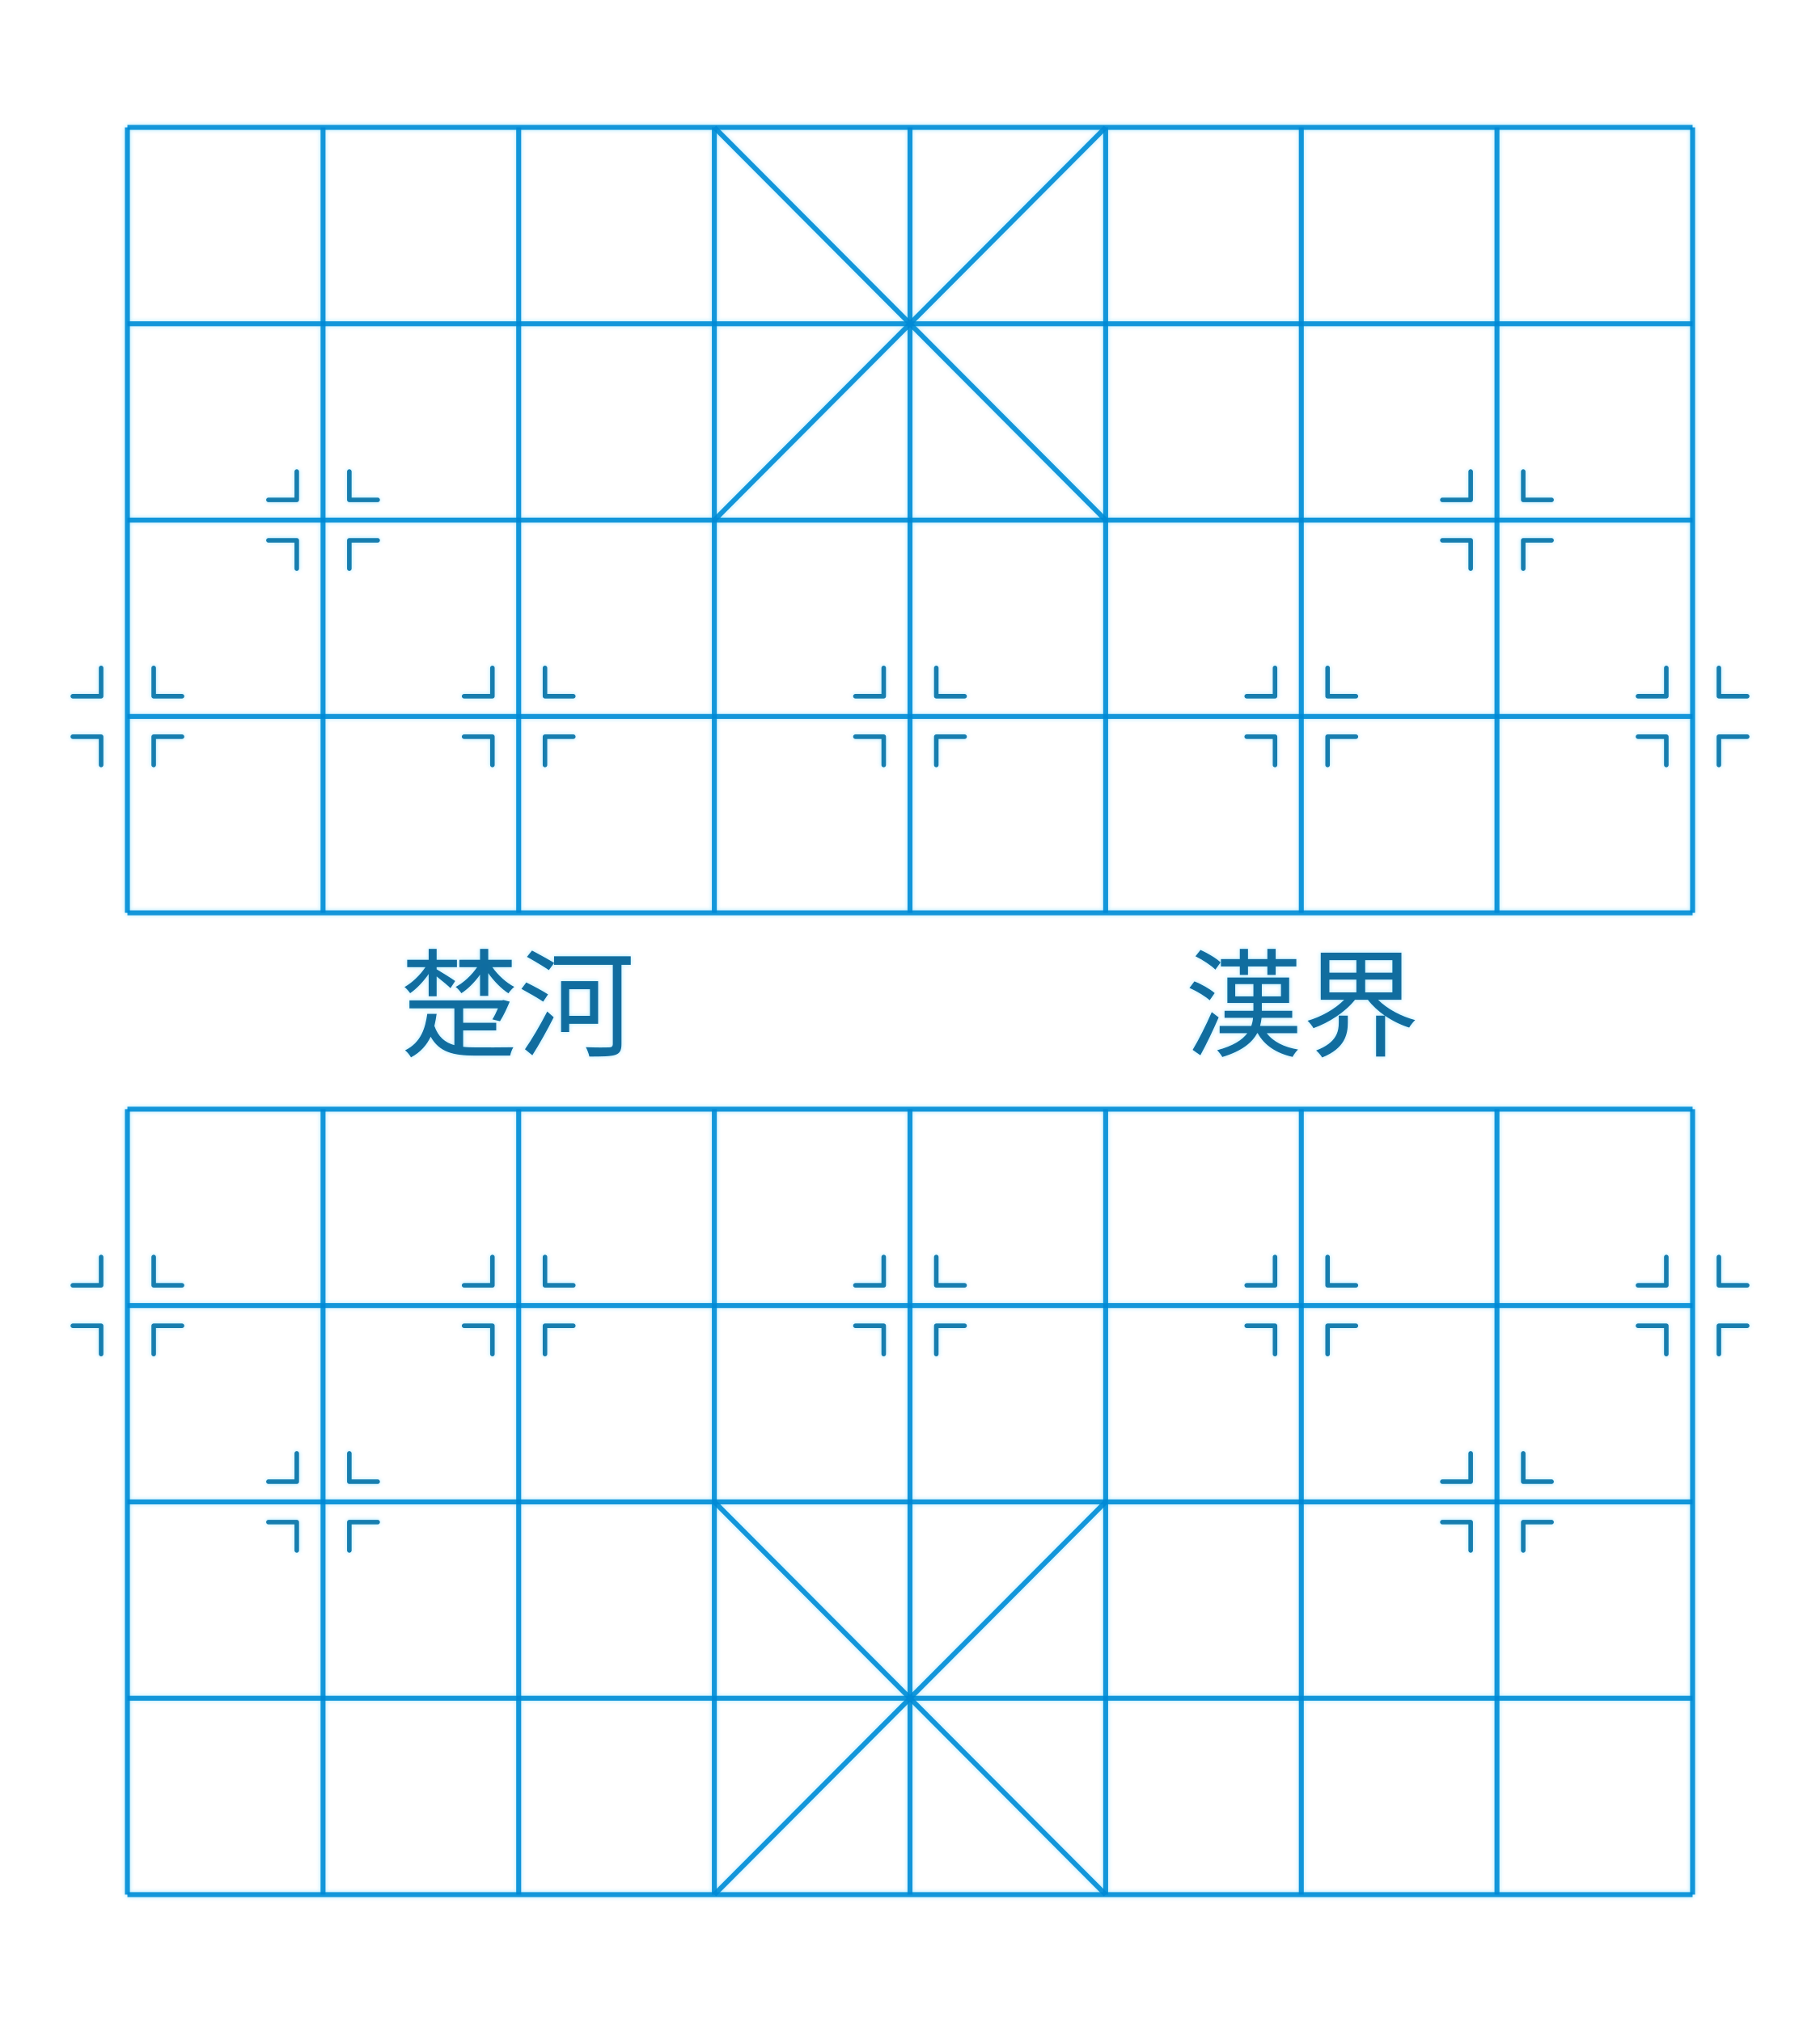
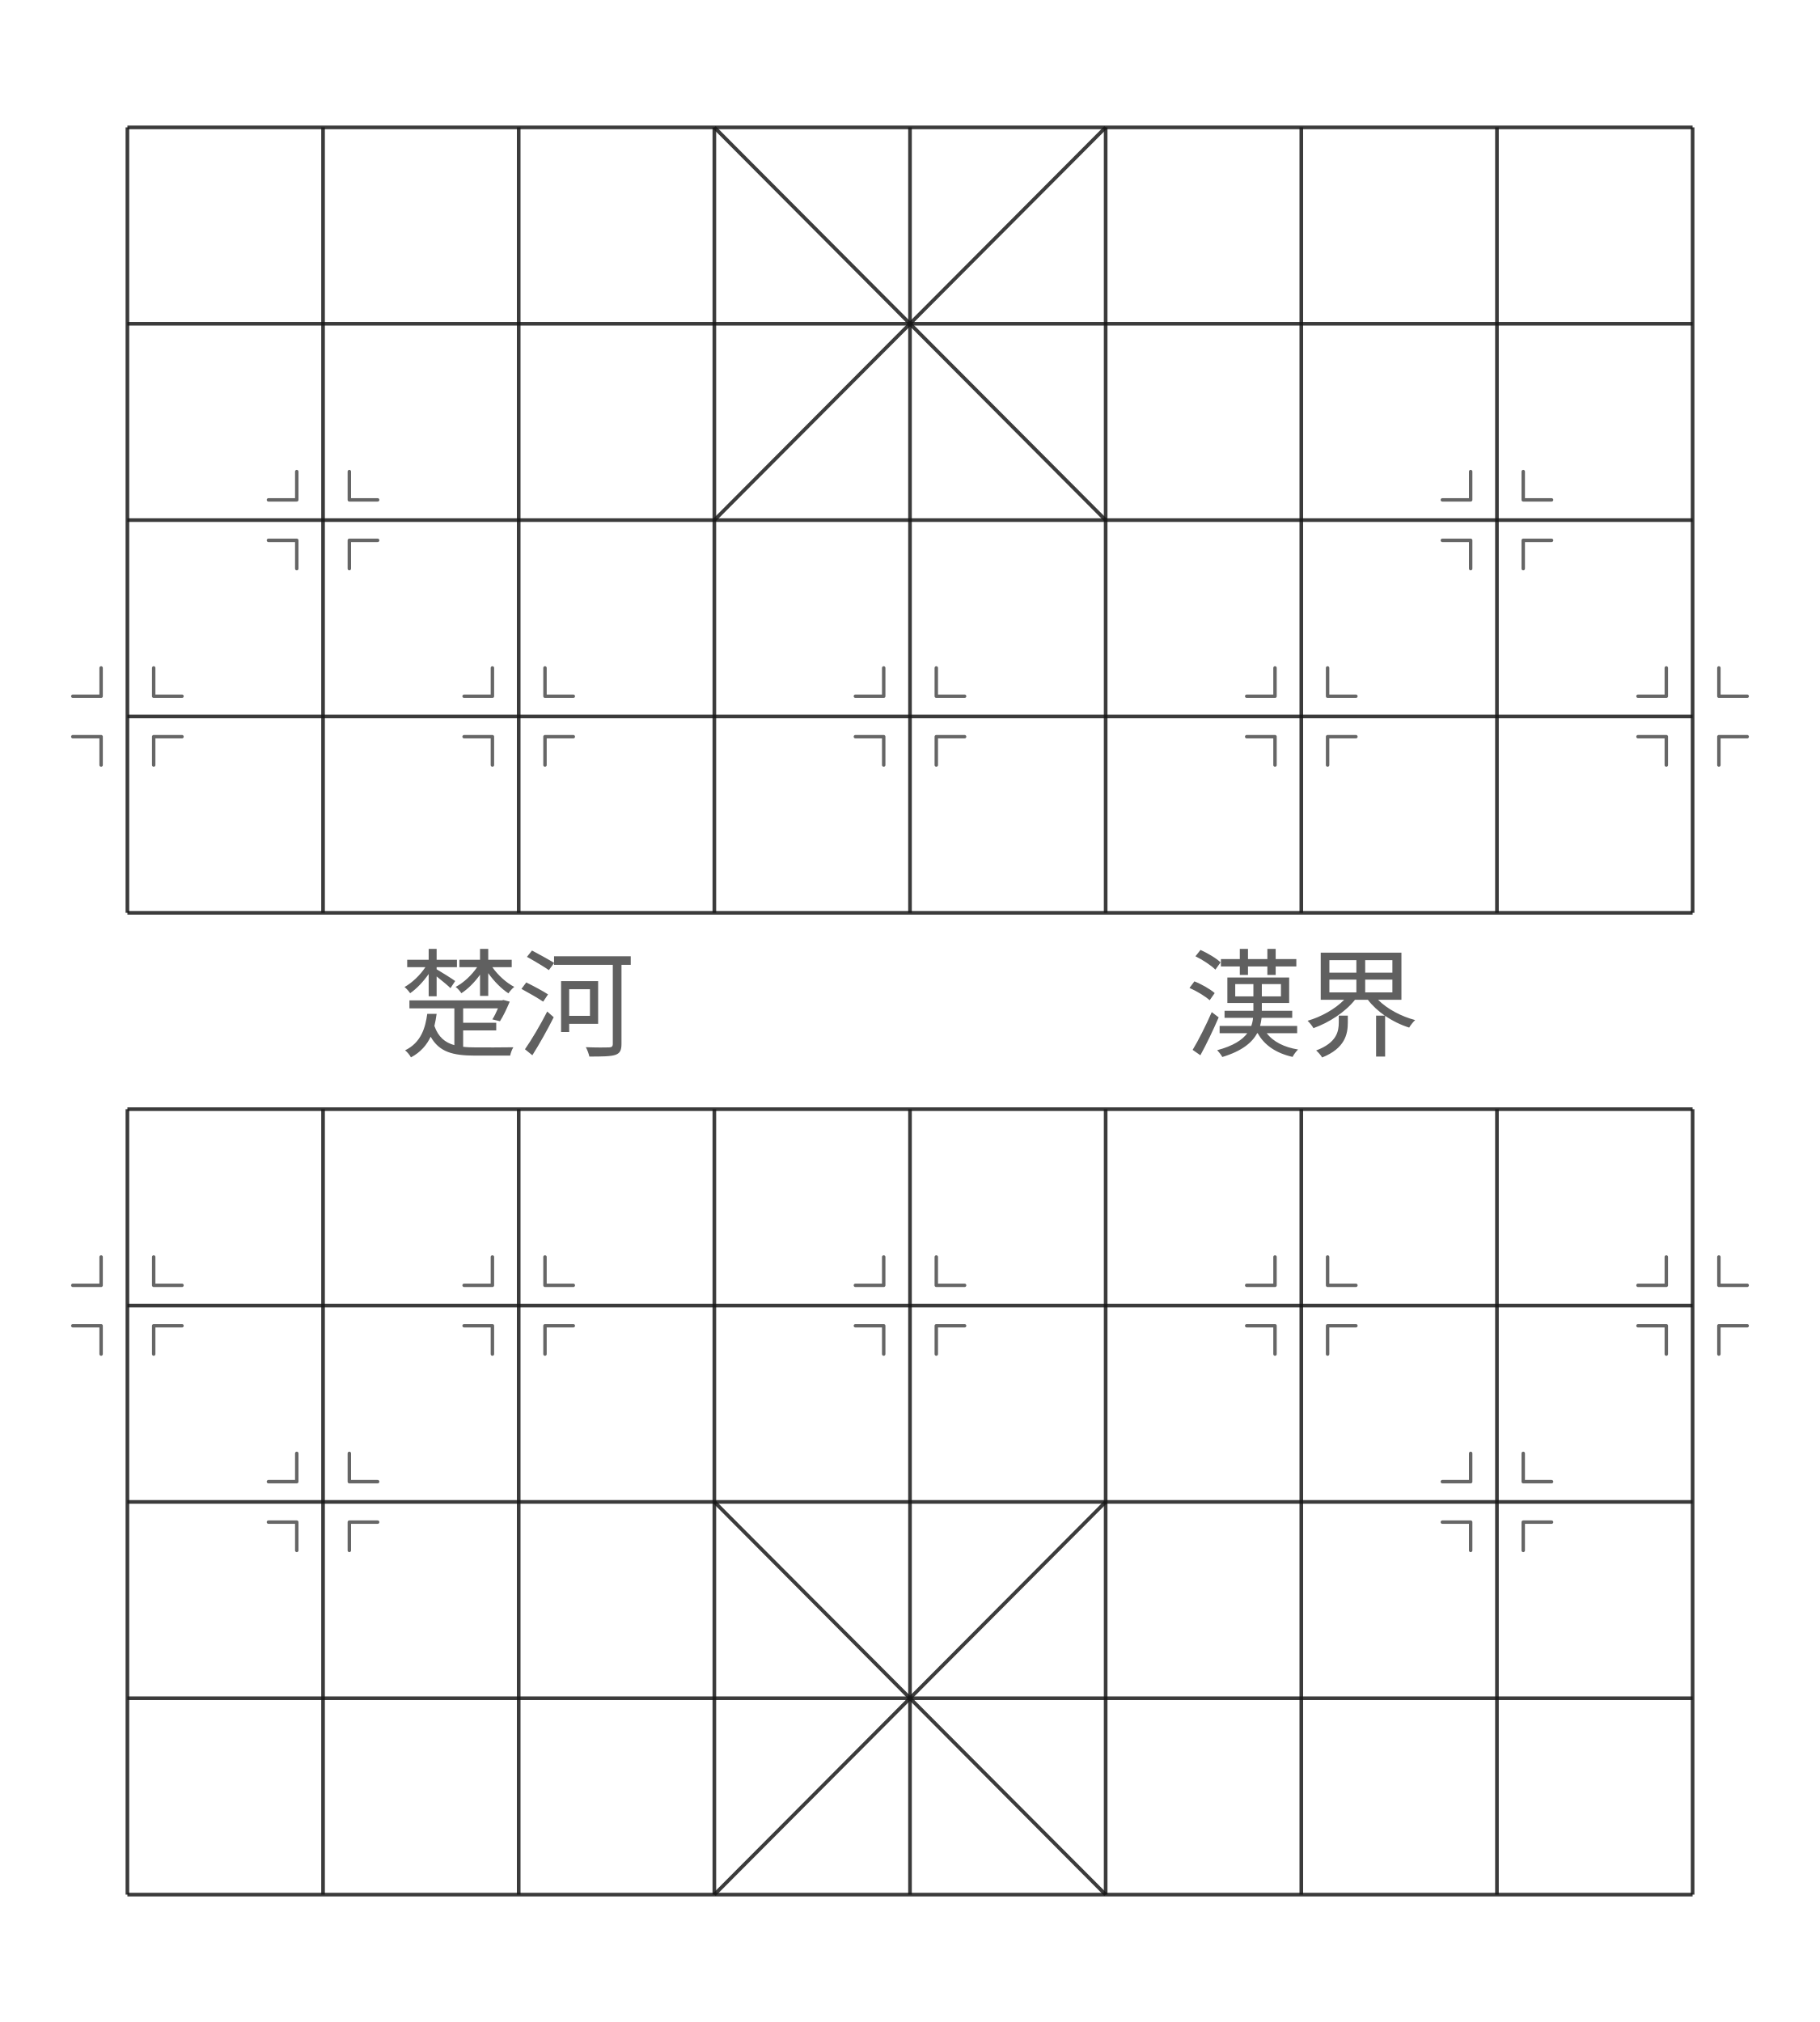
<svg xmlns="http://www.w3.org/2000/svg" viewBox="0 0 900 1000" fill="none">
  <defs>
    <filter id="lineGlow" x="-8%" y="-8%" width="116%" height="116%">
      <feGaussianBlur stdDeviation="1.0" result="blur" />
      <feColorMatrix in="blur" type="matrix" values="0 0 0 0 0.02 0 0 0 0 0.56 0 0 0 0 1 0 0 0 0.42 0" />
      <feMerge>
        <feMergeNode />
        <feMergeNode in="SourceGraphic" />
      </feMerge>
    </filter>
    <g id="pointMark" fill="none" stroke-linecap="round" stroke-linejoin="round">
      <path d="M-27 -10H-13V-24 M27 -10H13V-24 M-27 10H-13V24 M27 10H13V24" />
    </g>
  </defs>
  <rect width="900" height="1000" fill="transparent" />
-   <g stroke="#038bd6" stroke-opacity="0.9" stroke-width="2.45" stroke-linecap="butt" filter="url(#lineGlow)">
+   <g stroke="#171717" stroke-opacity="0.84" stroke-width="1.8" stroke-linecap="butt">
    <path d="M63 63V451.444M63 548.556V937M159.75 63V451.444M159.75 548.556V937M256.5 63V451.444M256.5 548.556V937M353.25 63V451.444M353.25 548.556V937M450 63V451.444M450 548.556V937M546.75 63V451.444M546.75 548.556V937M643.5 63V451.444M643.5 548.556V937M740.25 63V451.444M740.25 548.556V937M837 63V451.444M837 548.556V937" />
    <path d="M63 63H837M63 160.111H837M63 257.222H837M63 354.333H837M63 451.444H837M63 548.556H837M63 645.667H837M63 742.778H837M63 839.889H837M63 937H837" />
    <path d="M353.25 63L546.75 257.222M546.75 63L353.25 257.222M353.25 742.778L546.75 937M546.75 742.778L353.25 937" />
  </g>
-   <g stroke="#056ca4" stroke-opacity="0.88" stroke-width="2.25" filter="url(#lineGlow)">
+   <g stroke="#171717" stroke-opacity="0.66" stroke-width="1.7">
    <use href="#pointMark" transform="translate(159.75 257.222)" />
    <use href="#pointMark" transform="translate(740.25 257.222)" />
    <use href="#pointMark" transform="translate(159.75 742.778)" />
    <use href="#pointMark" transform="translate(740.25 742.778)" />
    <use href="#pointMark" transform="translate(63 354.333)" />
    <use href="#pointMark" transform="translate(256.5 354.333)" />
    <use href="#pointMark" transform="translate(450 354.333)" />
    <use href="#pointMark" transform="translate(643.5 354.333)" />
    <use href="#pointMark" transform="translate(837 354.333)" />
    <use href="#pointMark" transform="translate(63 645.667)" />
    <use href="#pointMark" transform="translate(256.5 645.667)" />
    <use href="#pointMark" transform="translate(450 645.667)" />
    <use href="#pointMark" transform="translate(643.5 645.667)" />
    <use href="#pointMark" transform="translate(837 645.667)" />
  </g>
-   <g fill="#045d94" fill-opacity="0.9" font-family="KaiTi, STKaiti, SimSun, serif" font-size="58" text-anchor="middle" filter="url(#lineGlow)">
+   <g fill="#171717" fill-opacity="0.68" font-family="KaiTi, STKaiti, SimSun, serif" font-size="58" text-anchor="middle">
    <text x="256" y="518">楚河</text>
    <text x="644" y="518">漢界</text>
  </g>
</svg>
